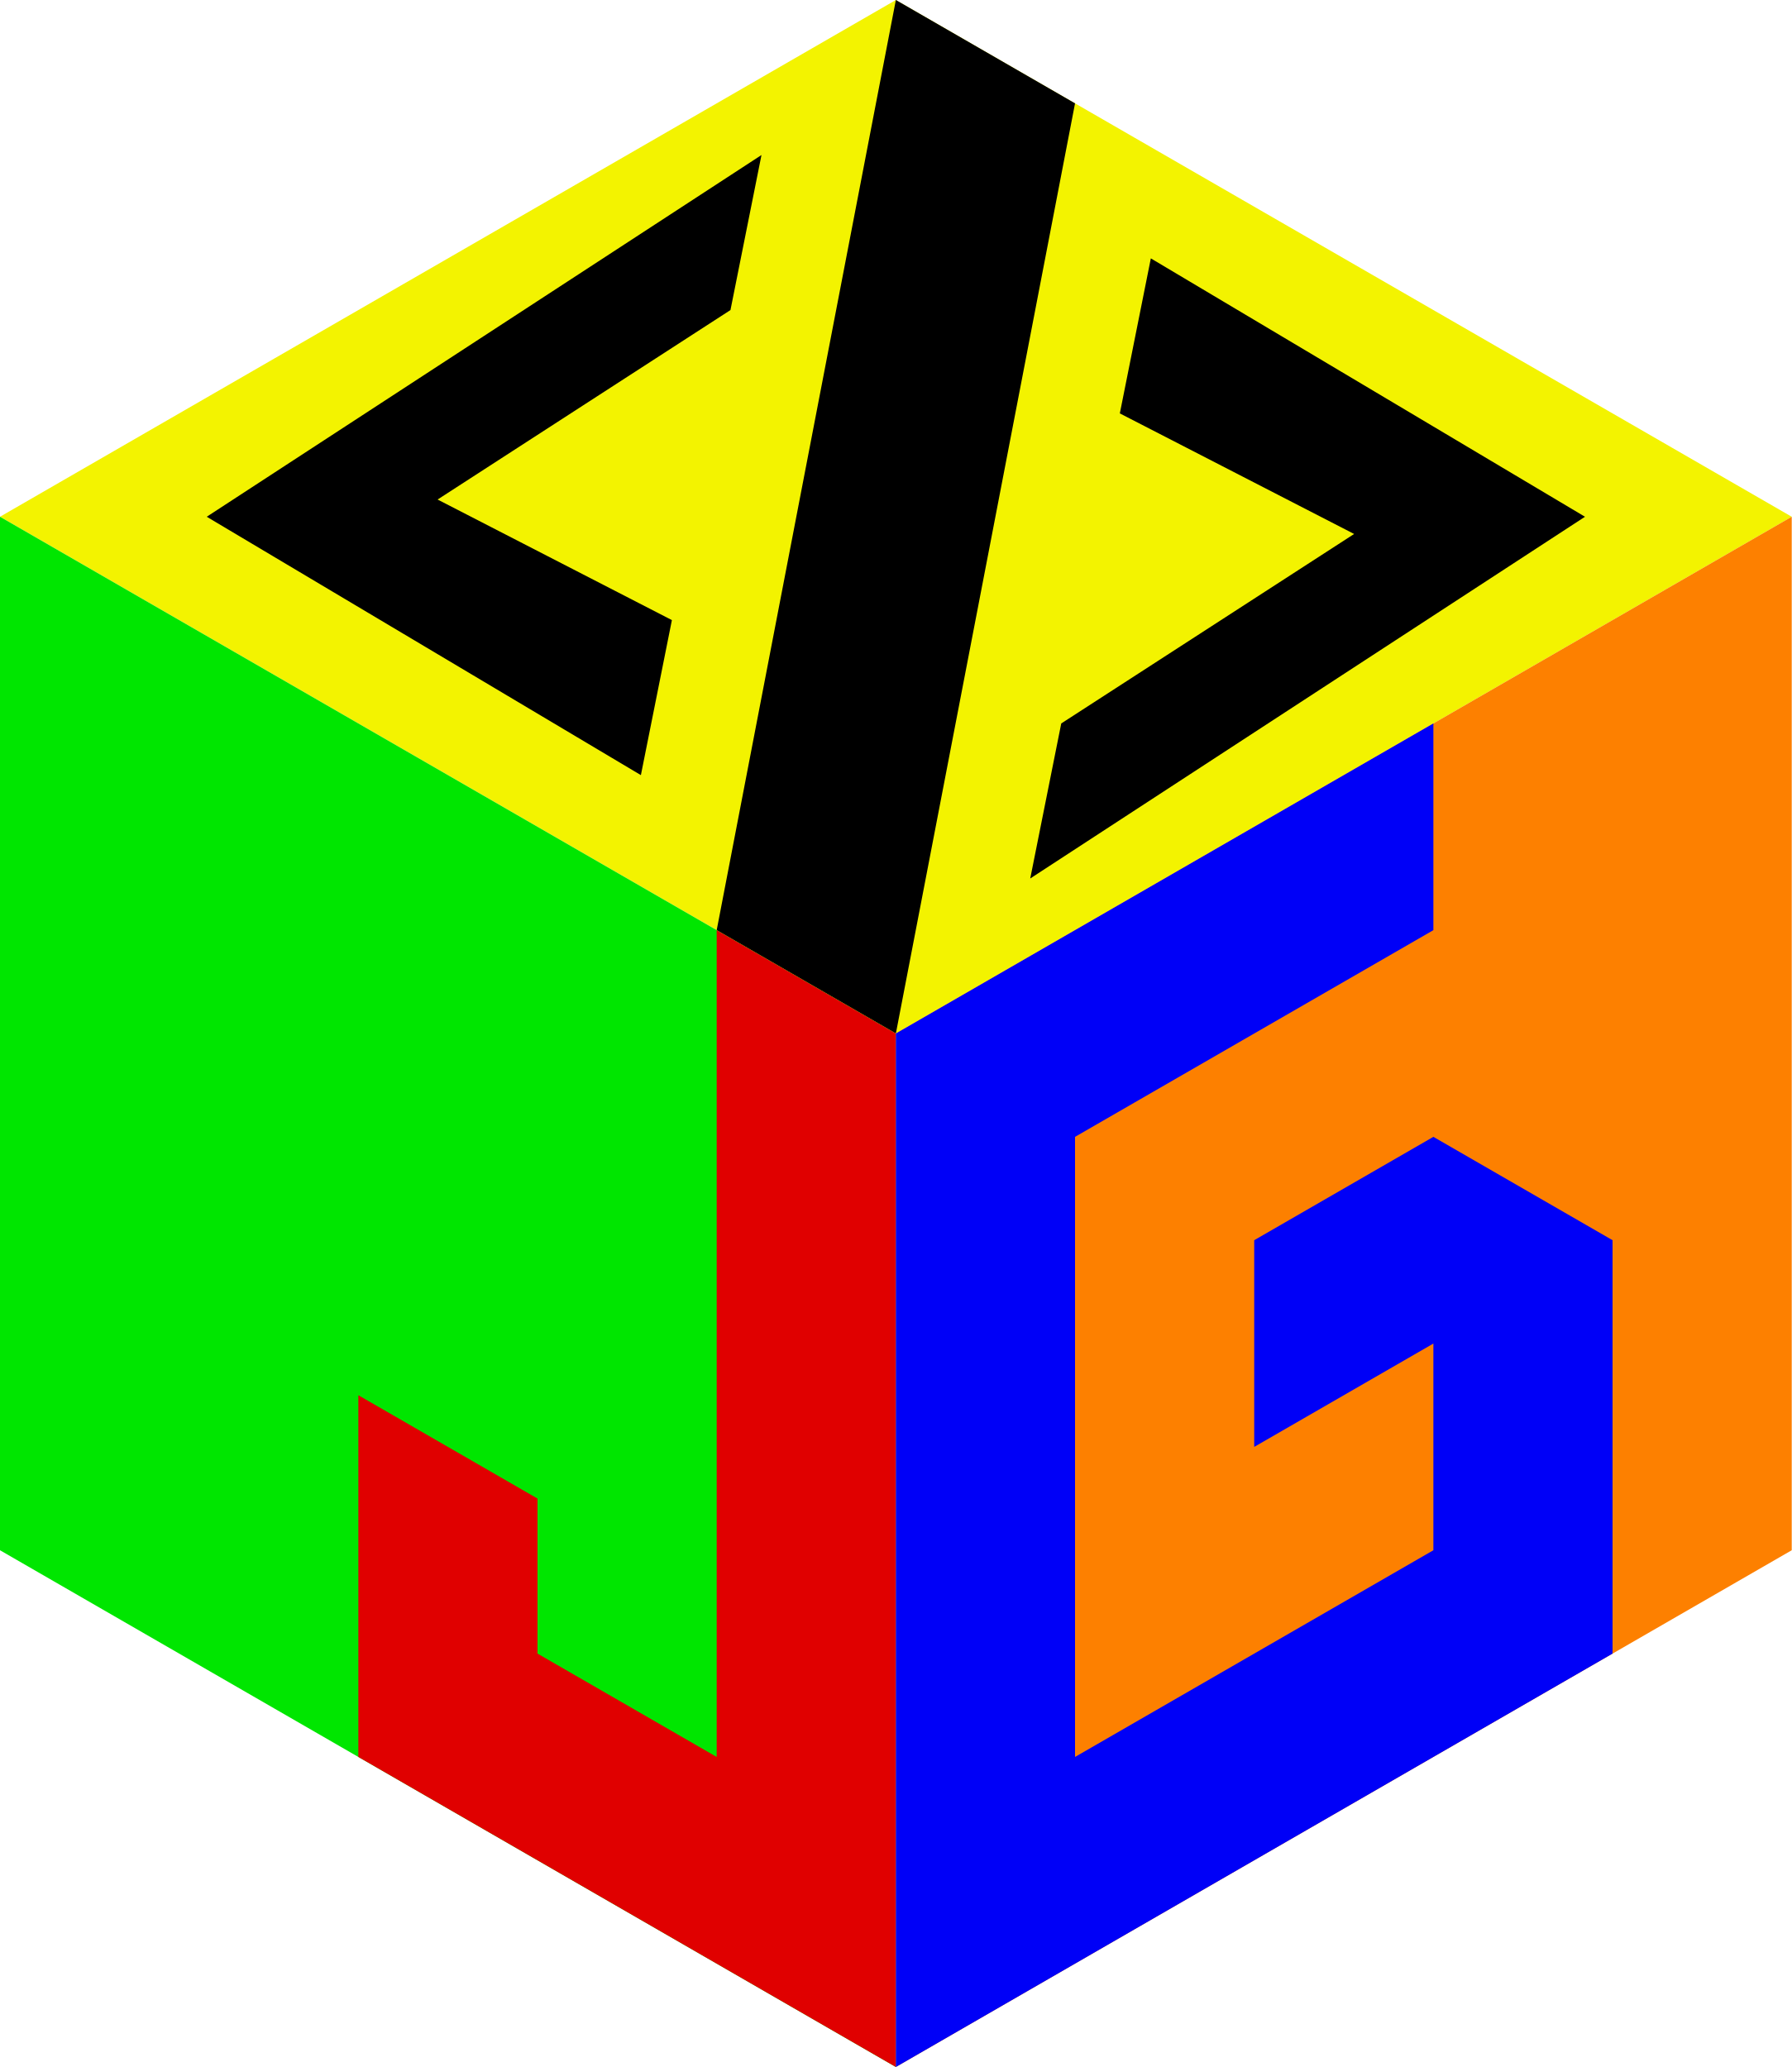
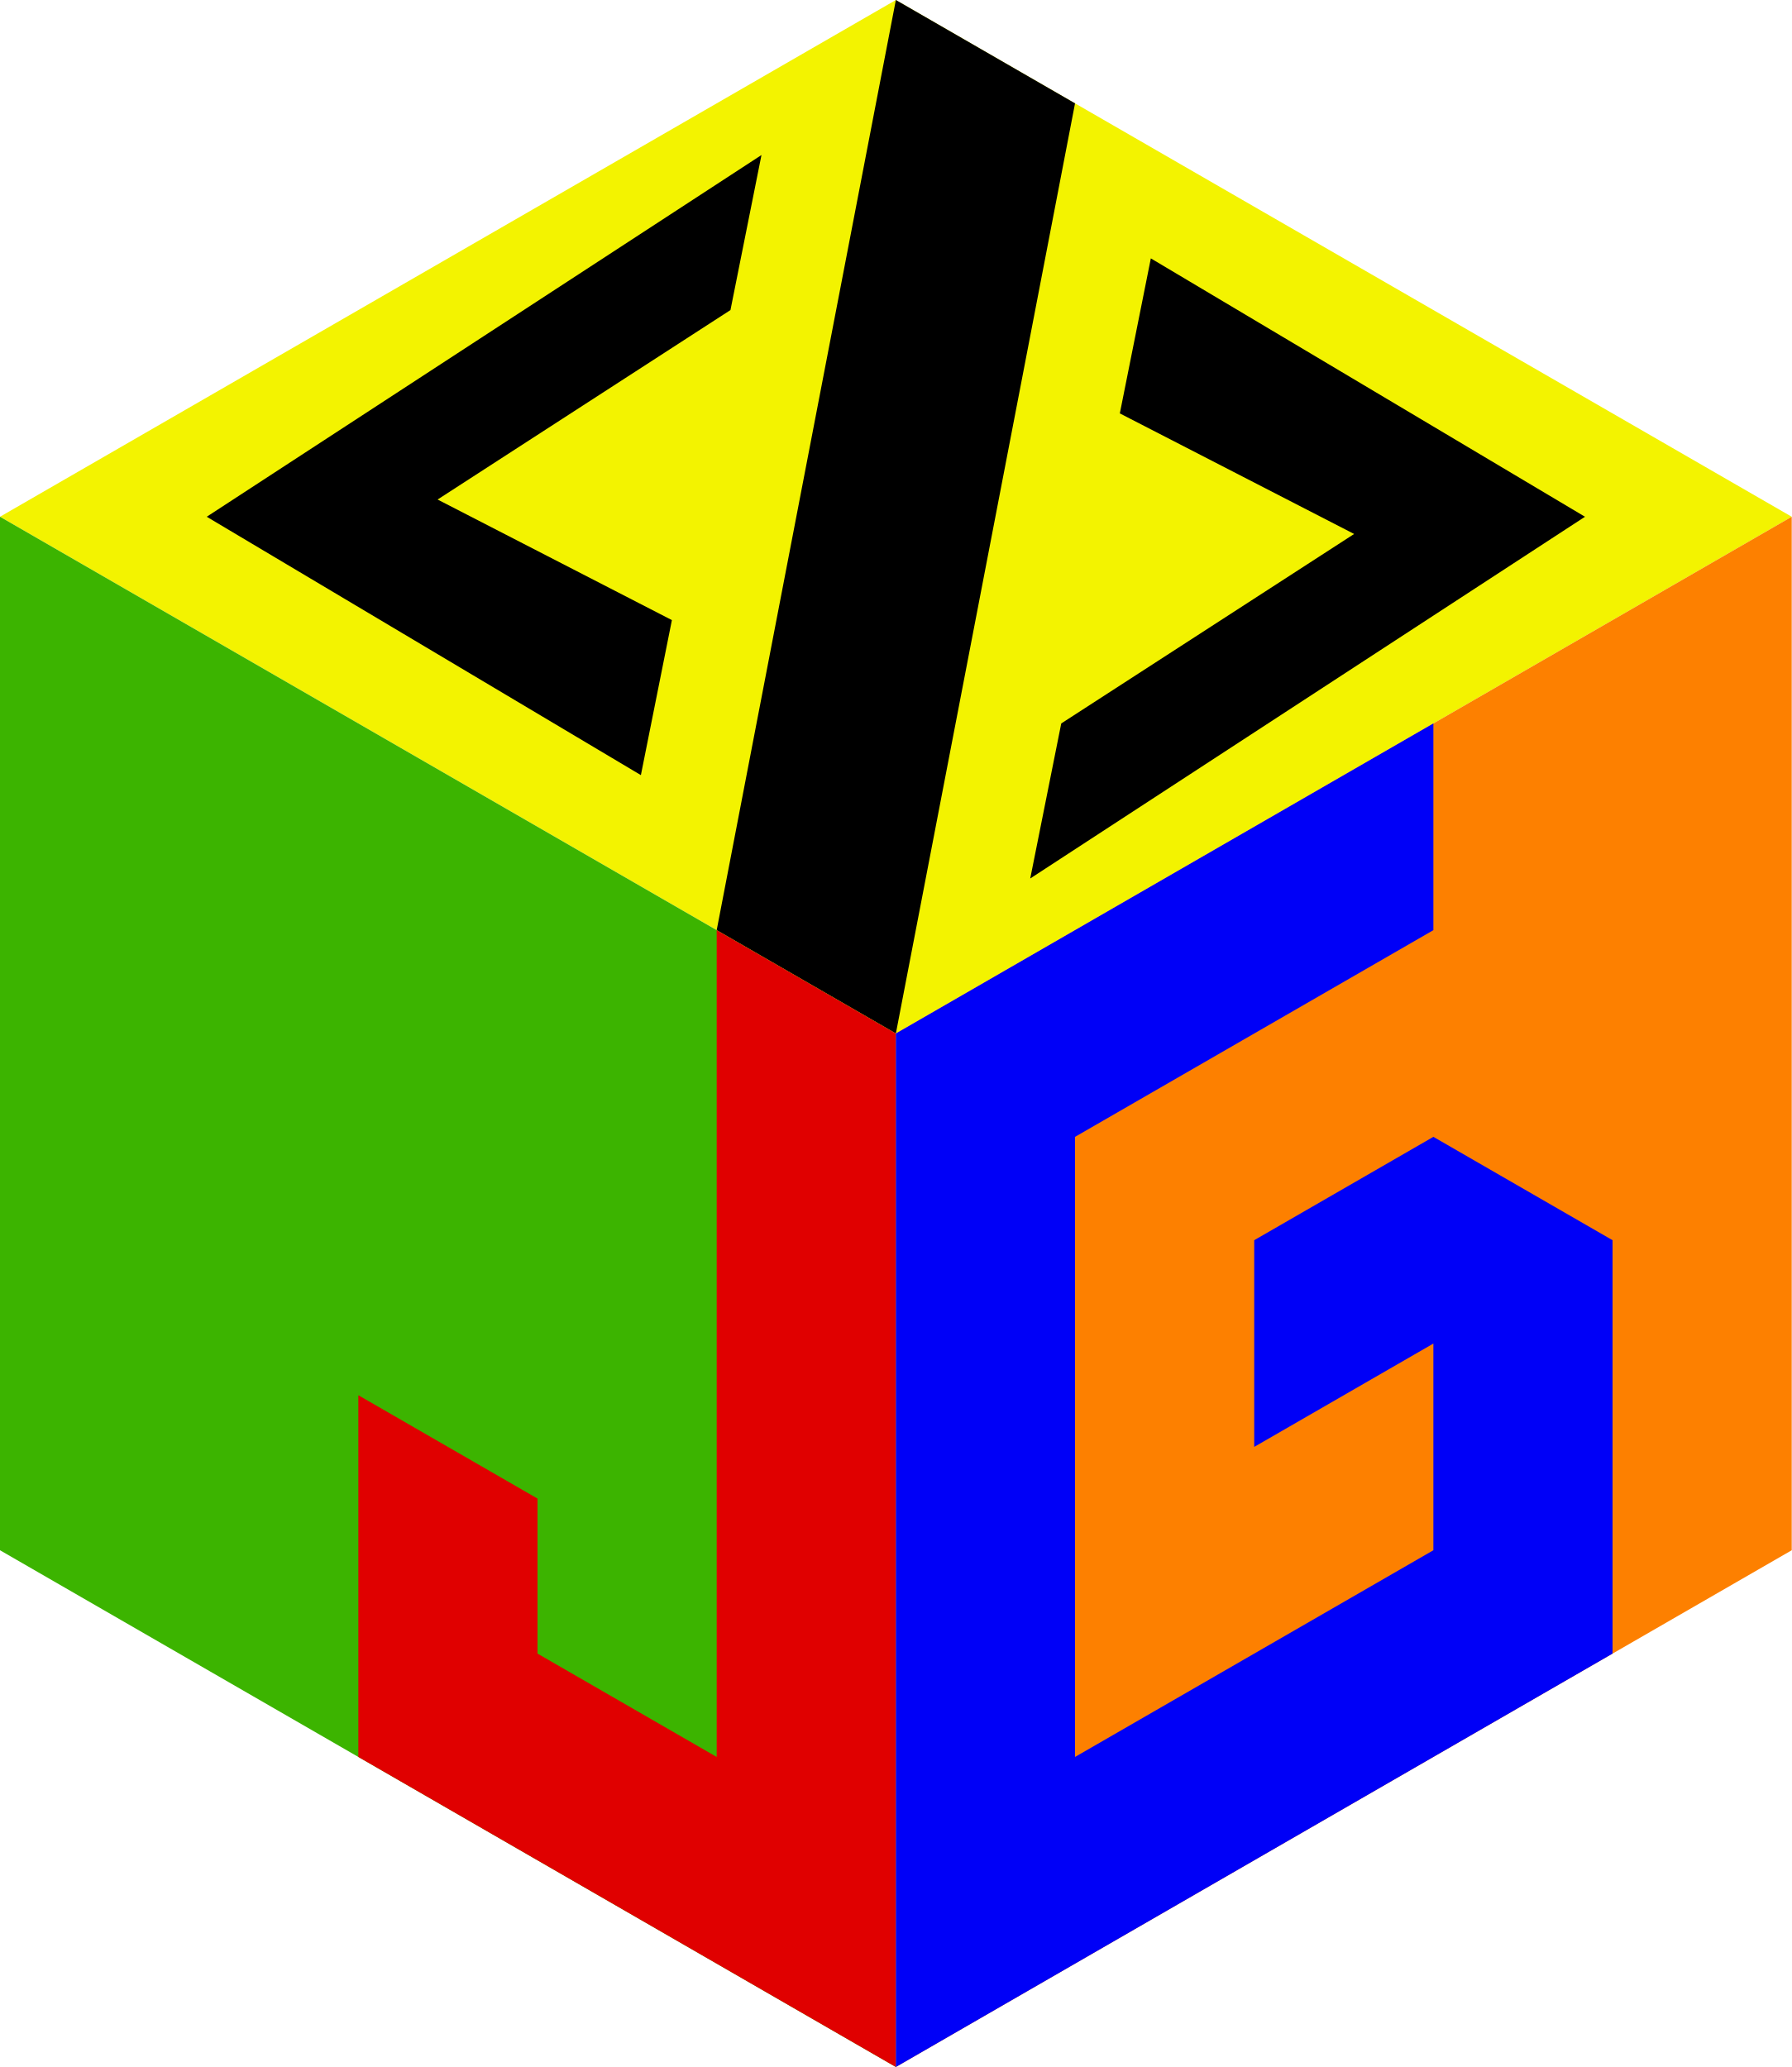
- <svg xmlns="http://www.w3.org/2000/svg" width="520" height="600">
-   <polygon points="0 150, 260 300, 520 150, 260 0" fill="#F3F300" />
-   <polygon points="260 0, 312 30, 260 300, 208 270" fill="#000000" />
-   <polygon points=" 60 150, 221 45, 212  90, 127 145, 195 180, 186 225" fill="#000000" />
-   <polygon points="460 150, 334 75, 325 120, 393 155, 308 210, 299 255" fill="#000000" />
-   <polygon points="0 150, 0 450, 260 600, 260 300" fill="#00E600" />
-   <polygon points="208 270, 260 300, 260 600, 104 510, 104 405, 156 435, 156 480, 208 510" fill="#E00000" />
-   <polygon points="260 600, 260 300, 520 150, 520 450" fill="#FD8000" />
-   <polygon points="260 300, 416 210, 416 270, 312 330, 312 510, 416 450, 416 390, 364 420, 364 360, 416 330, 468 360, 468 480, 260 600" fill="#0000F7" />
+ <svg xmlns="http://www.w3.org/2000/svg" width="520" height="600" version="1.1" id="svg18">
+   <defs id="defs22" />
+   <polygon points="0 150, 260 300, 520 150, 260 0" fill="#F3F300" id="polygon2" />
+   <polygon points="260 0, 312 30, 260 300, 208 270" fill="#000000" id="polygon4" />
+   <polygon points=" 60 150, 221 45, 212  90, 127 145, 195 180, 186 225" fill="#000000" id="polygon6" />
+   <polygon points="460 150, 334 75, 325 120, 393 155, 308 210, 299 255" fill="#000000" id="polygon8" />
+   <polygon points="0 150, 0 450, 260 600, 260 300" fill="#00E600" id="polygon10" style="fill:#3cb400;fill-opacity:1" />
+   <polygon points="208 270, 260 300, 260 600, 104 510, 104 405, 156 435, 156 480, 208 510" fill="#E00000" id="polygon12" />
+   <polygon points="260 600, 260 300, 520 150, 520 450" fill="#FD8000" id="polygon14" />
+   <polygon points="260 300, 416 210, 416 270, 312 330, 312 510, 416 450, 416 390, 364 420, 364 360, 416 330, 468 360, 468 480, 260 600" fill="#0000F7" id="polygon16" />
</svg>
